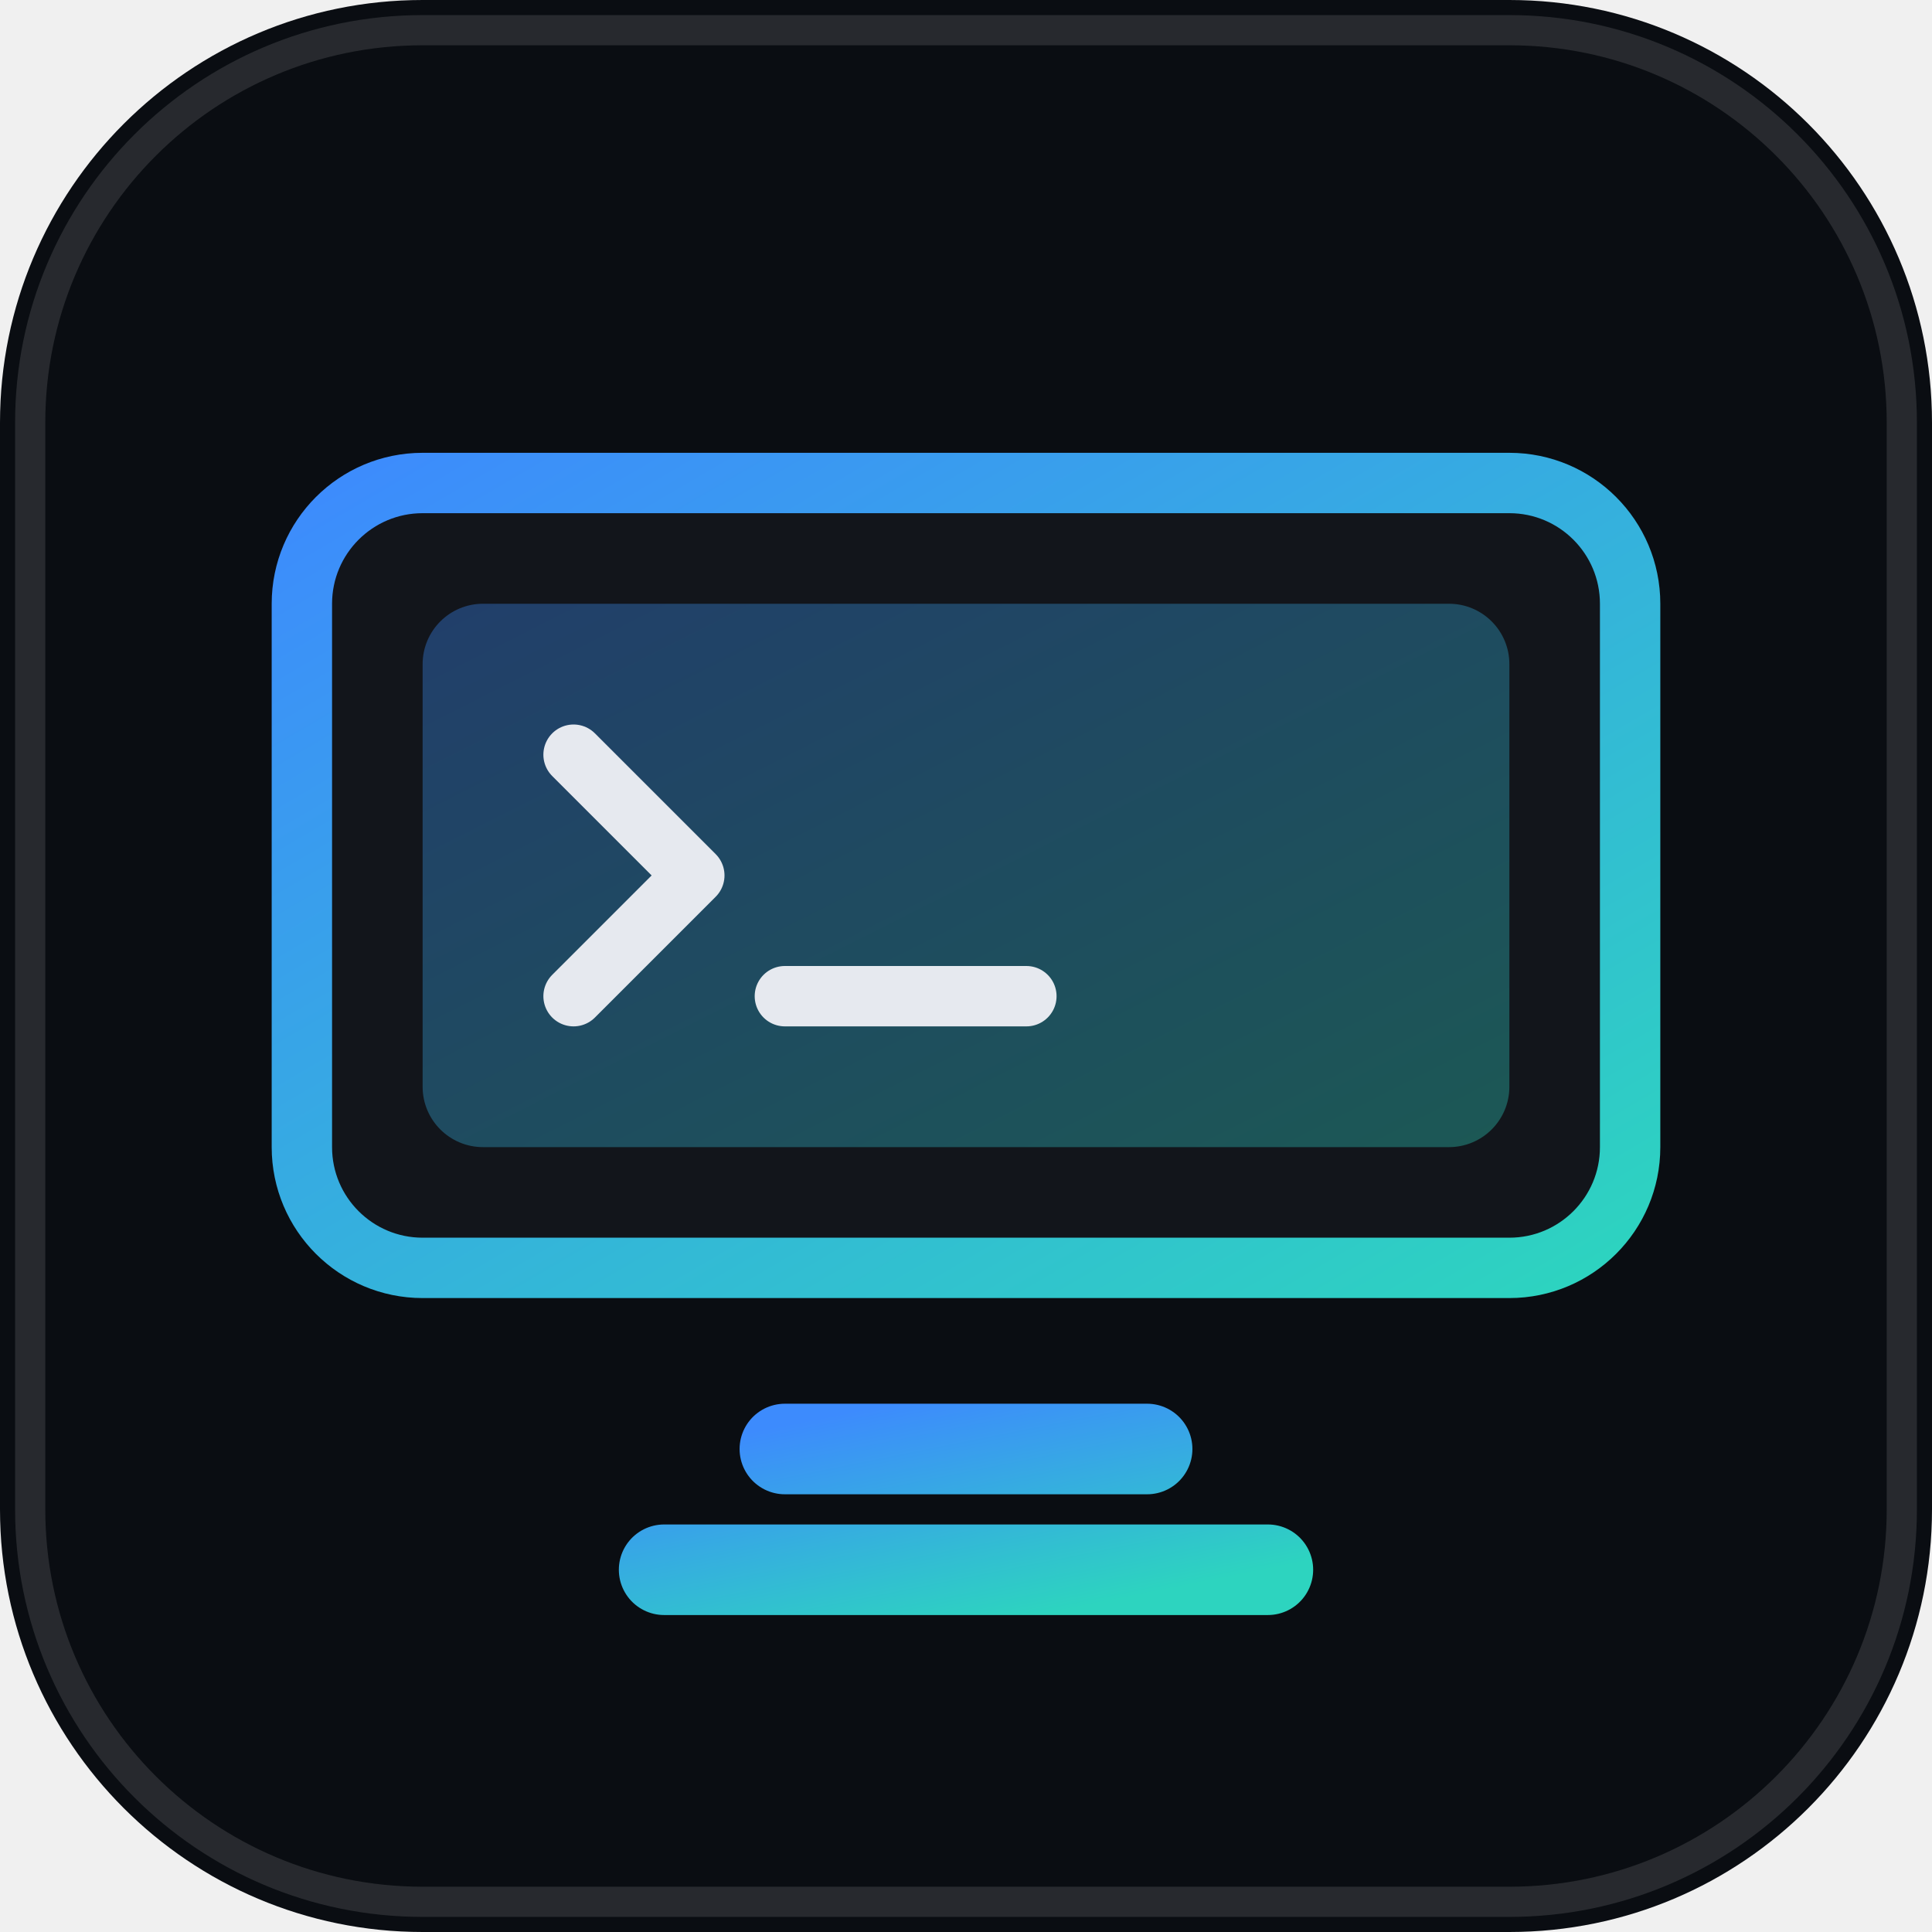
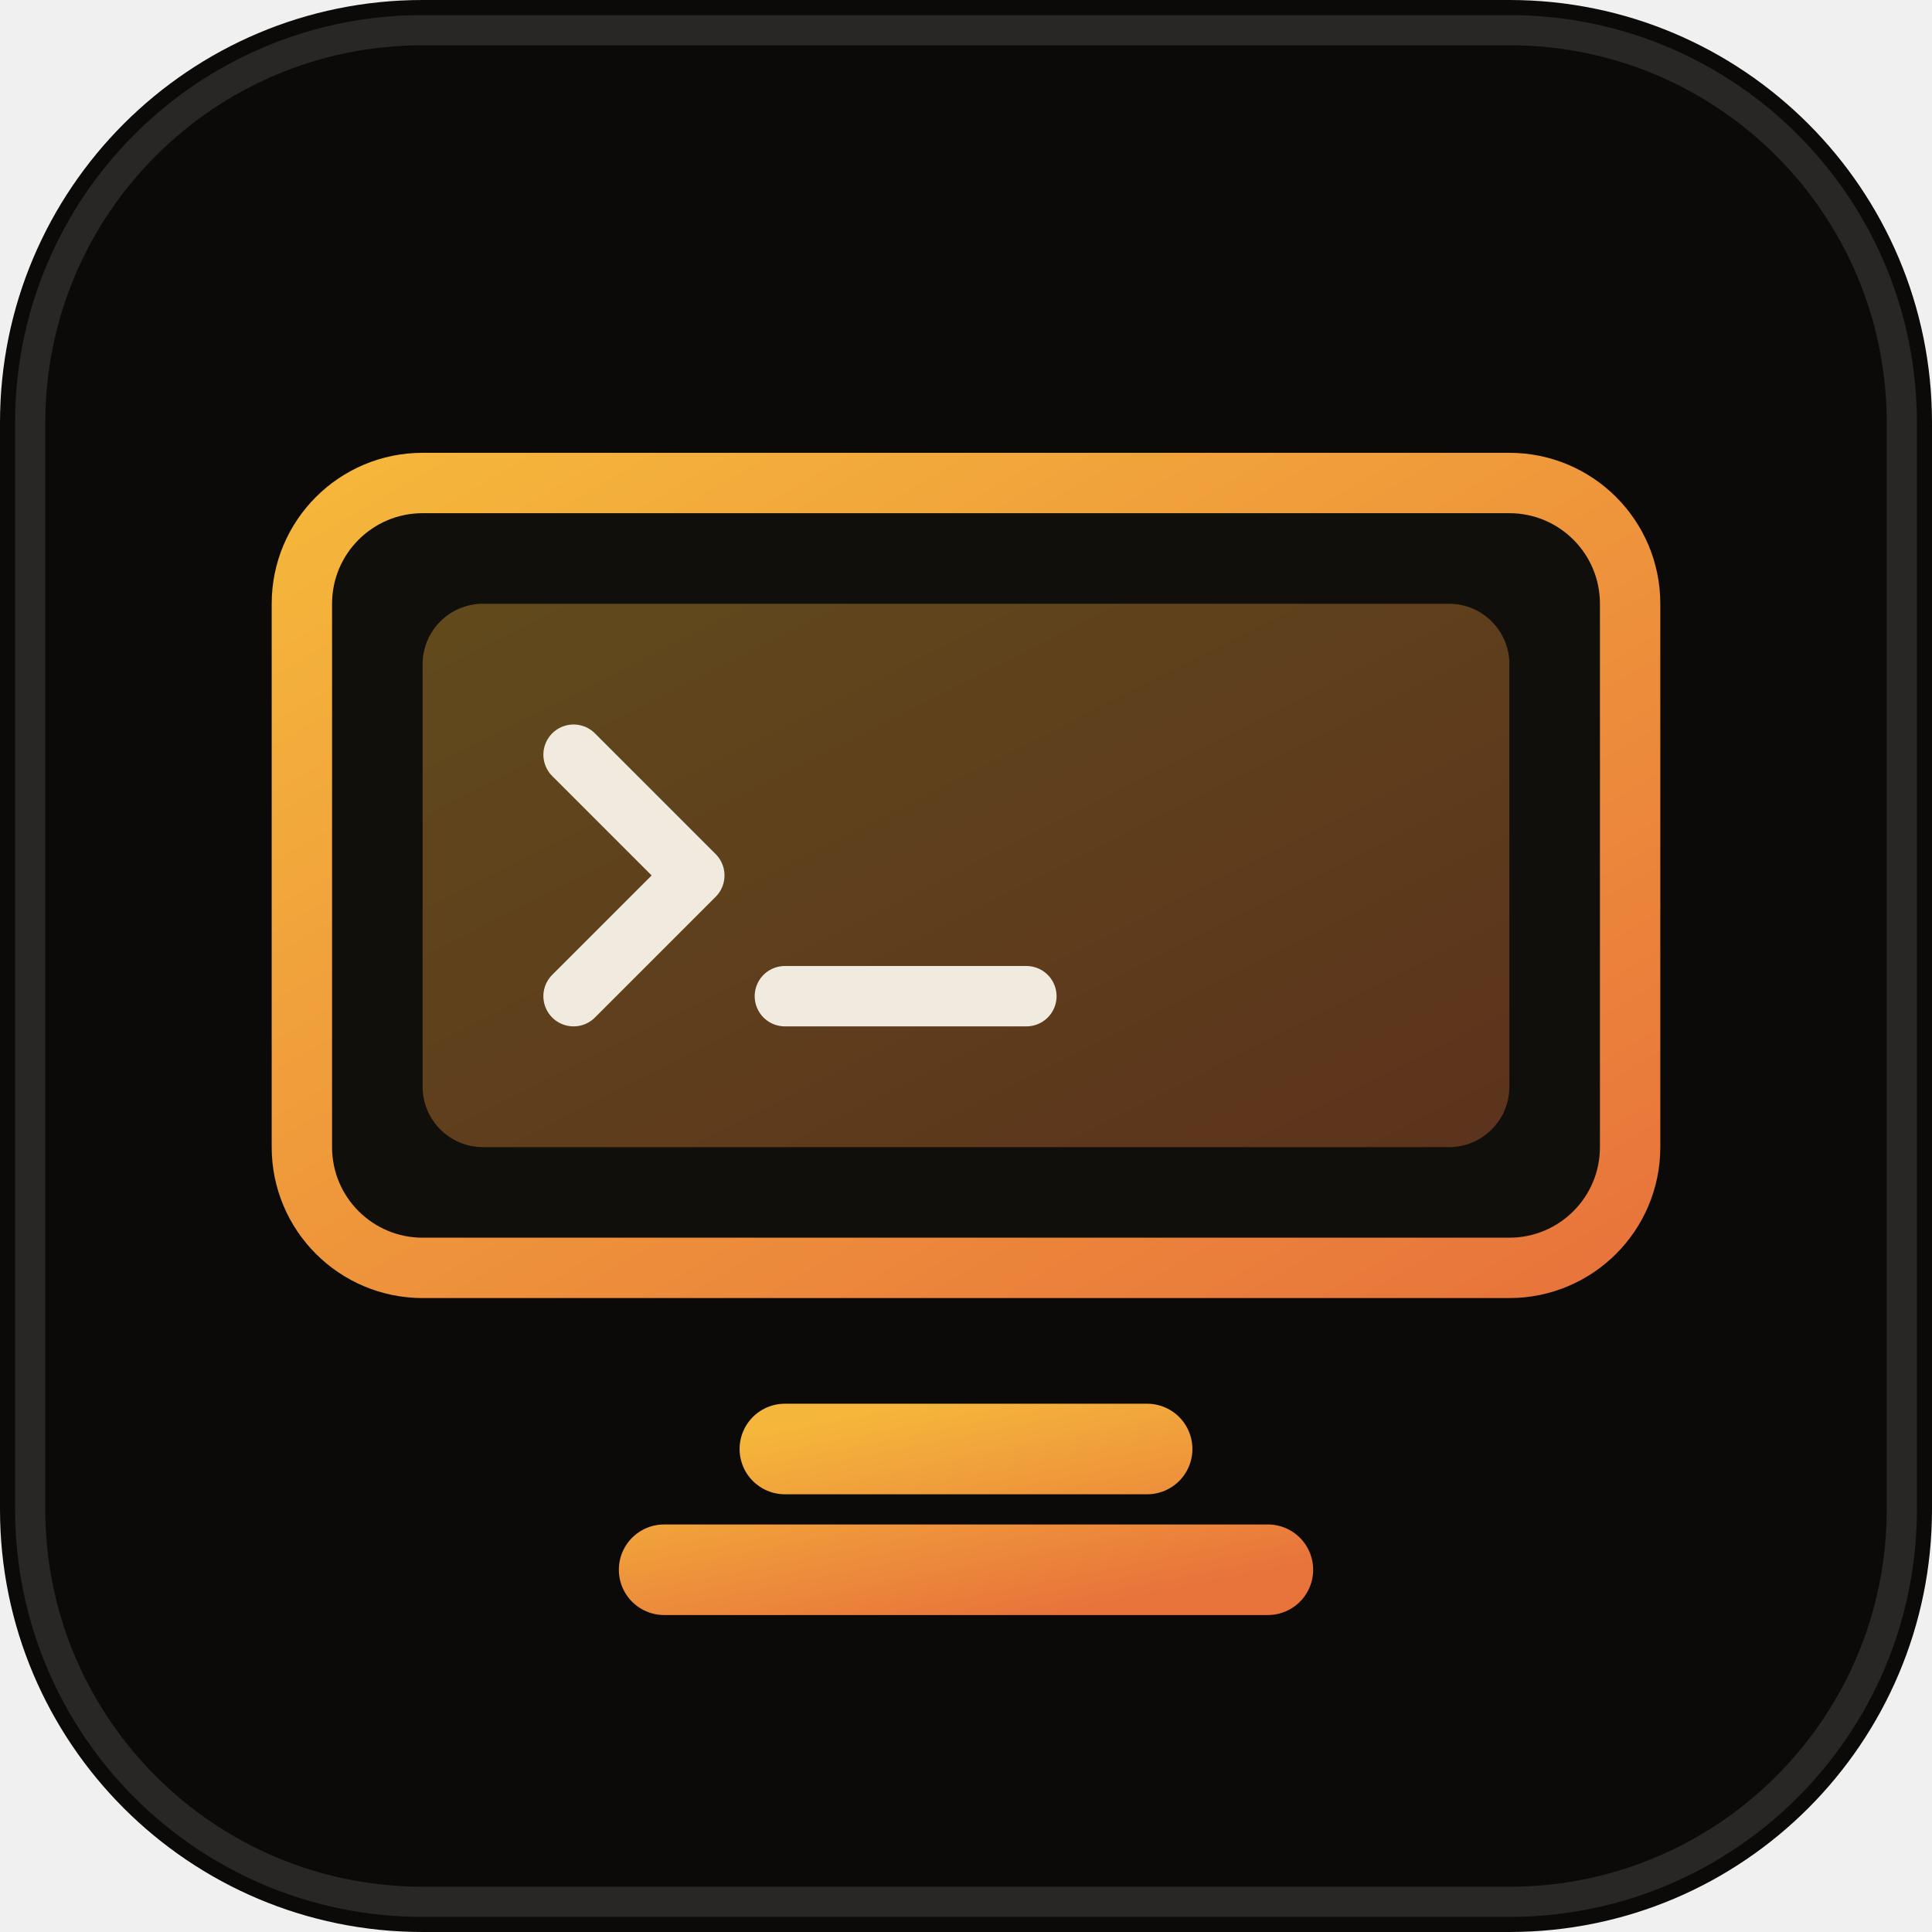
<svg xmlns="http://www.w3.org/2000/svg" viewBox="0 0 64 64" width="64" height="64">
  <defs>
    <linearGradient id="g" x1="0" y1="0" x2="1" y2="1">
-       <stop offset="0" stop-color="#3d8bfd" />
-       <stop offset="1" stop-color="#2dd4bf" />
+       <stop offset="0" stop-color="#f5b73b" />
+       <stop offset="1" stop-color="#e8743b" />
    </linearGradient>
  </defs>
-   <rect width="64" height="64" rx="14" fill="#0a0d12" />
+   <rect width="64" height="64" rx="14" fill="#0b0a08" />
  <rect x="1" y="1" width="62" height="62" rx="13" fill="none" stroke="#ffffff" stroke-opacity=".12" />
-   <rect x="10" y="16" width="44" height="26" rx="4" fill="#12151b" stroke="url(#g)" stroke-width="2" />
+   <rect x="10" y="16" width="44" height="26" rx="4" fill="#110f0b" stroke="url(#g)" stroke-width="2" />
  <rect x="14" y="20" width="36" height="18" rx="2" fill="url(#g)" fill-opacity=".35" />
-   <path d="M19 25l4 4-4 4M26 33h8" stroke="#e6e9ef" stroke-width="2" stroke-linecap="round" stroke-linejoin="round" fill="none" />
+   <path d="M19 25l4 4-4 4M26 33h8" stroke="#f1ebdf" stroke-width="2" stroke-linecap="round" stroke-linejoin="round" fill="none" />
  <path d="M26 48h12M22 52h20" stroke="url(#g)" stroke-width="3" stroke-linecap="round" />
</svg>
